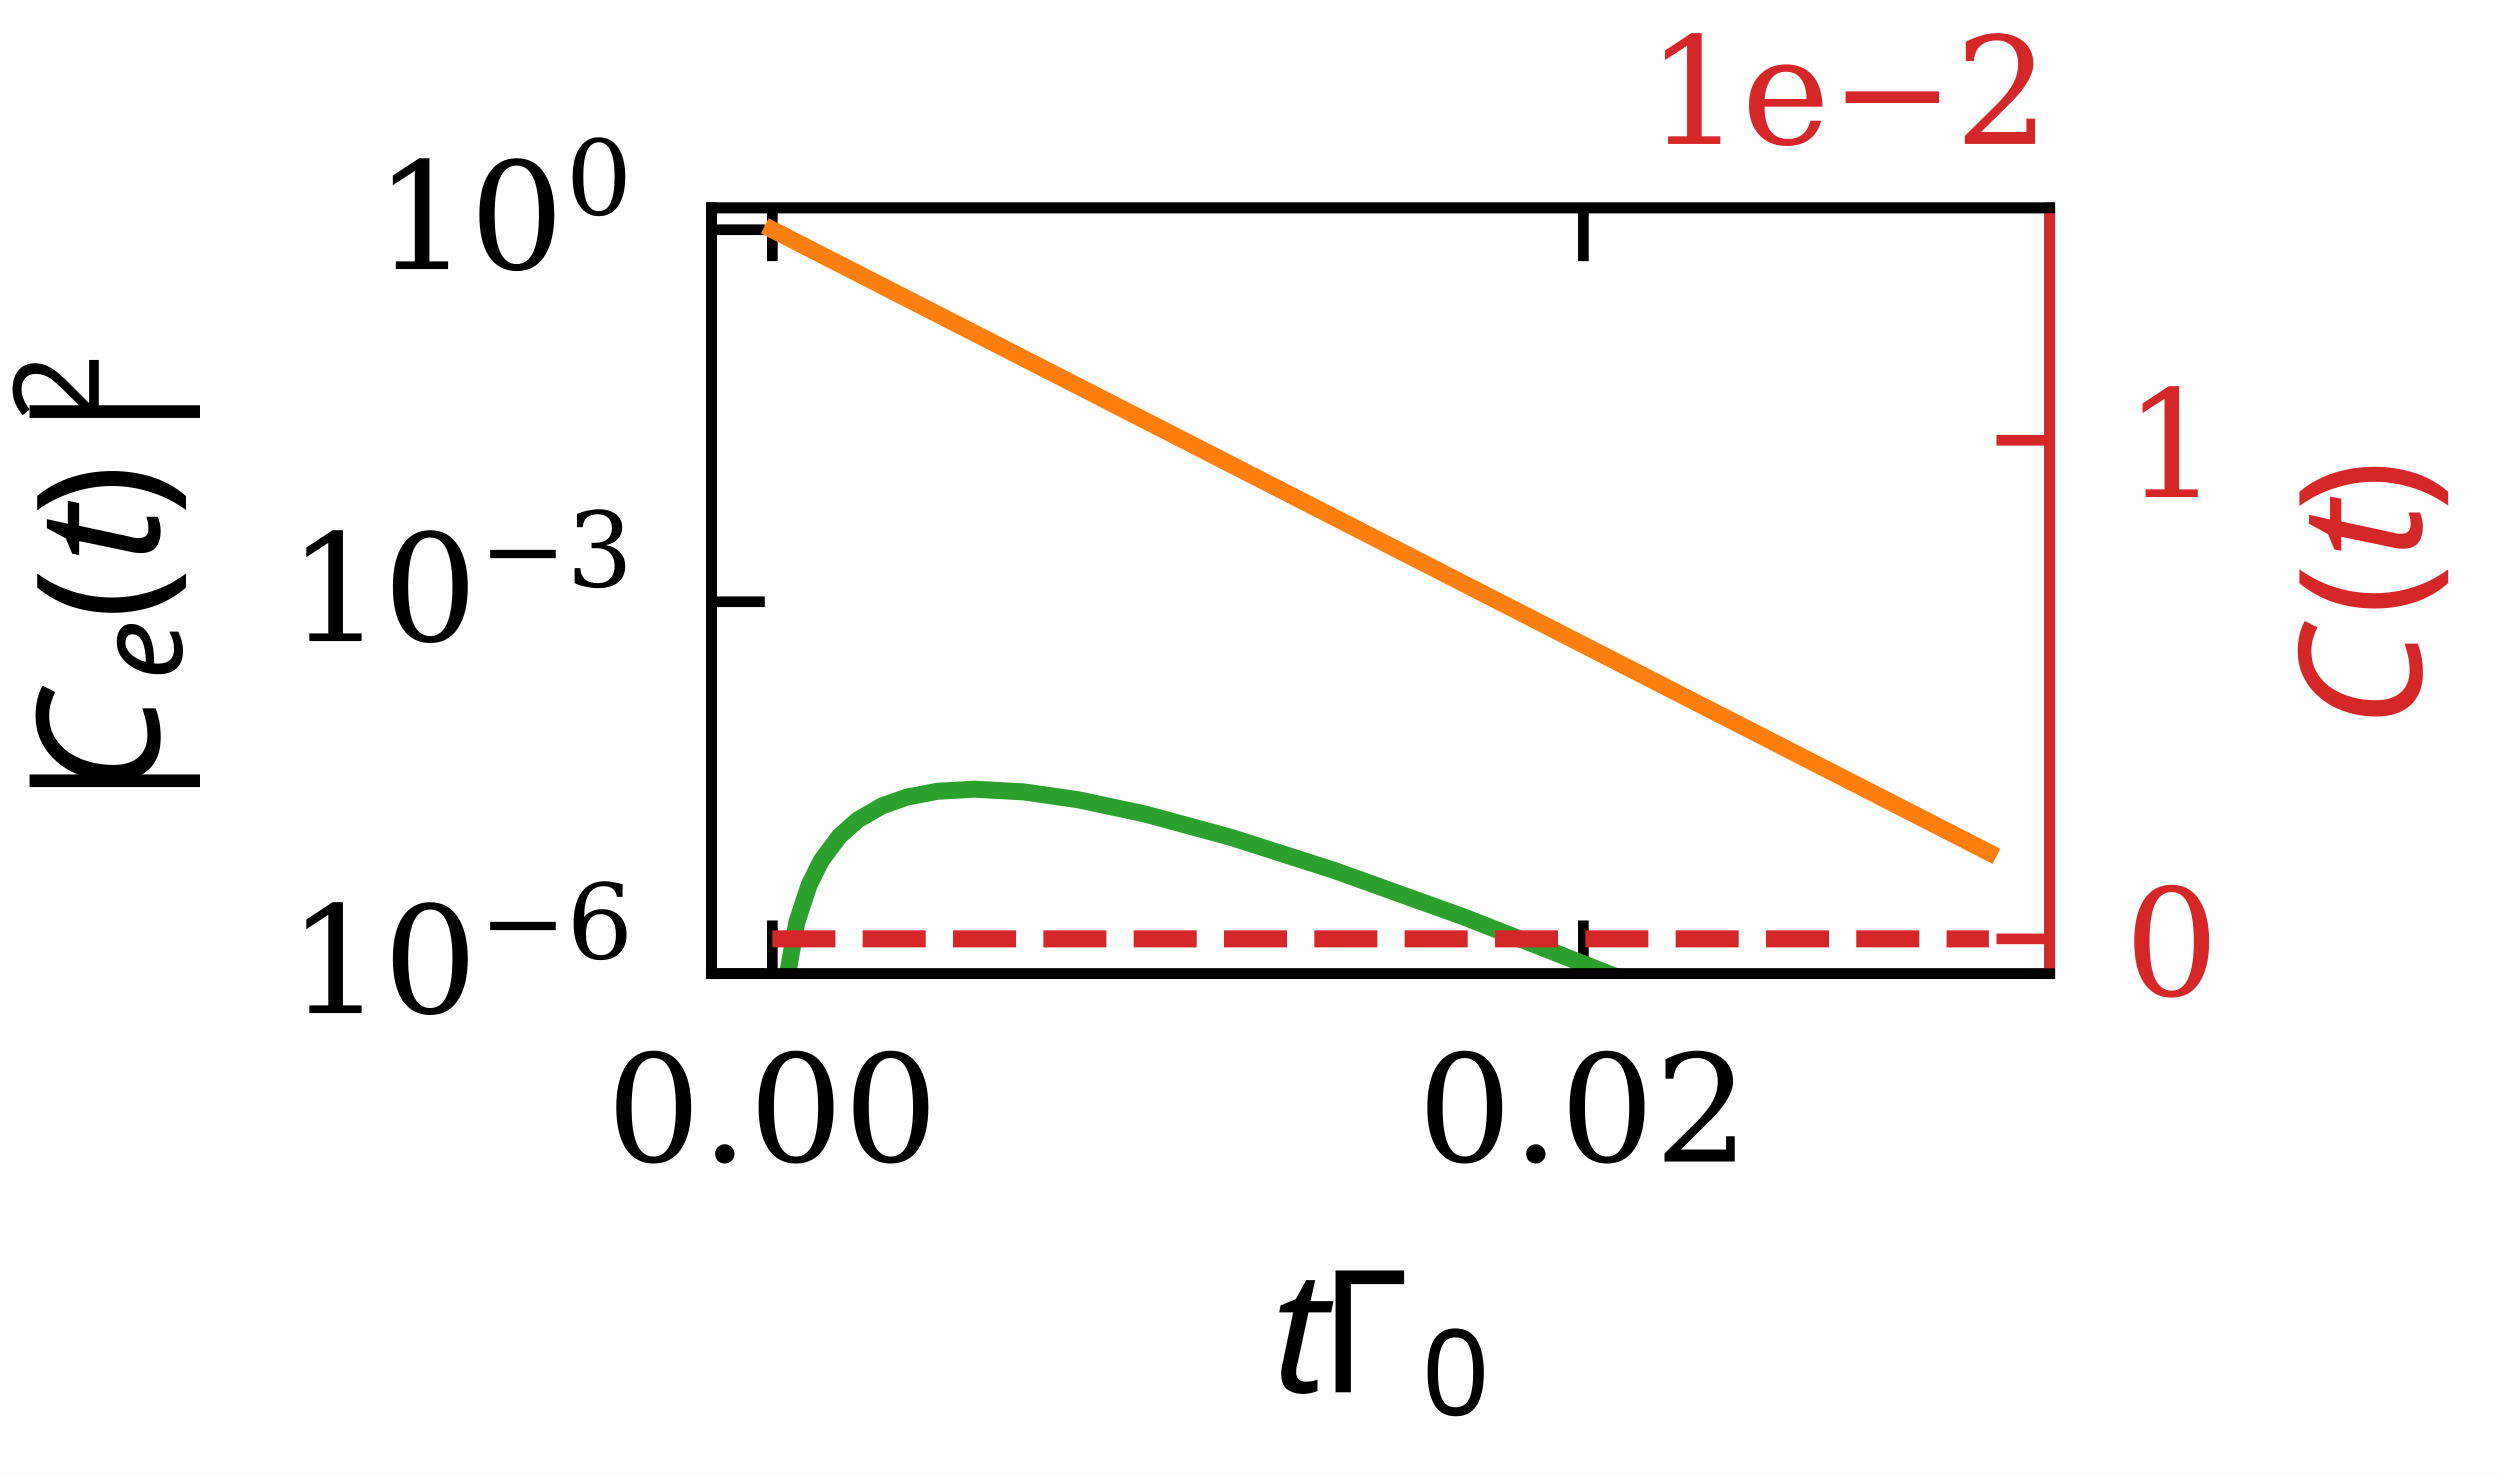
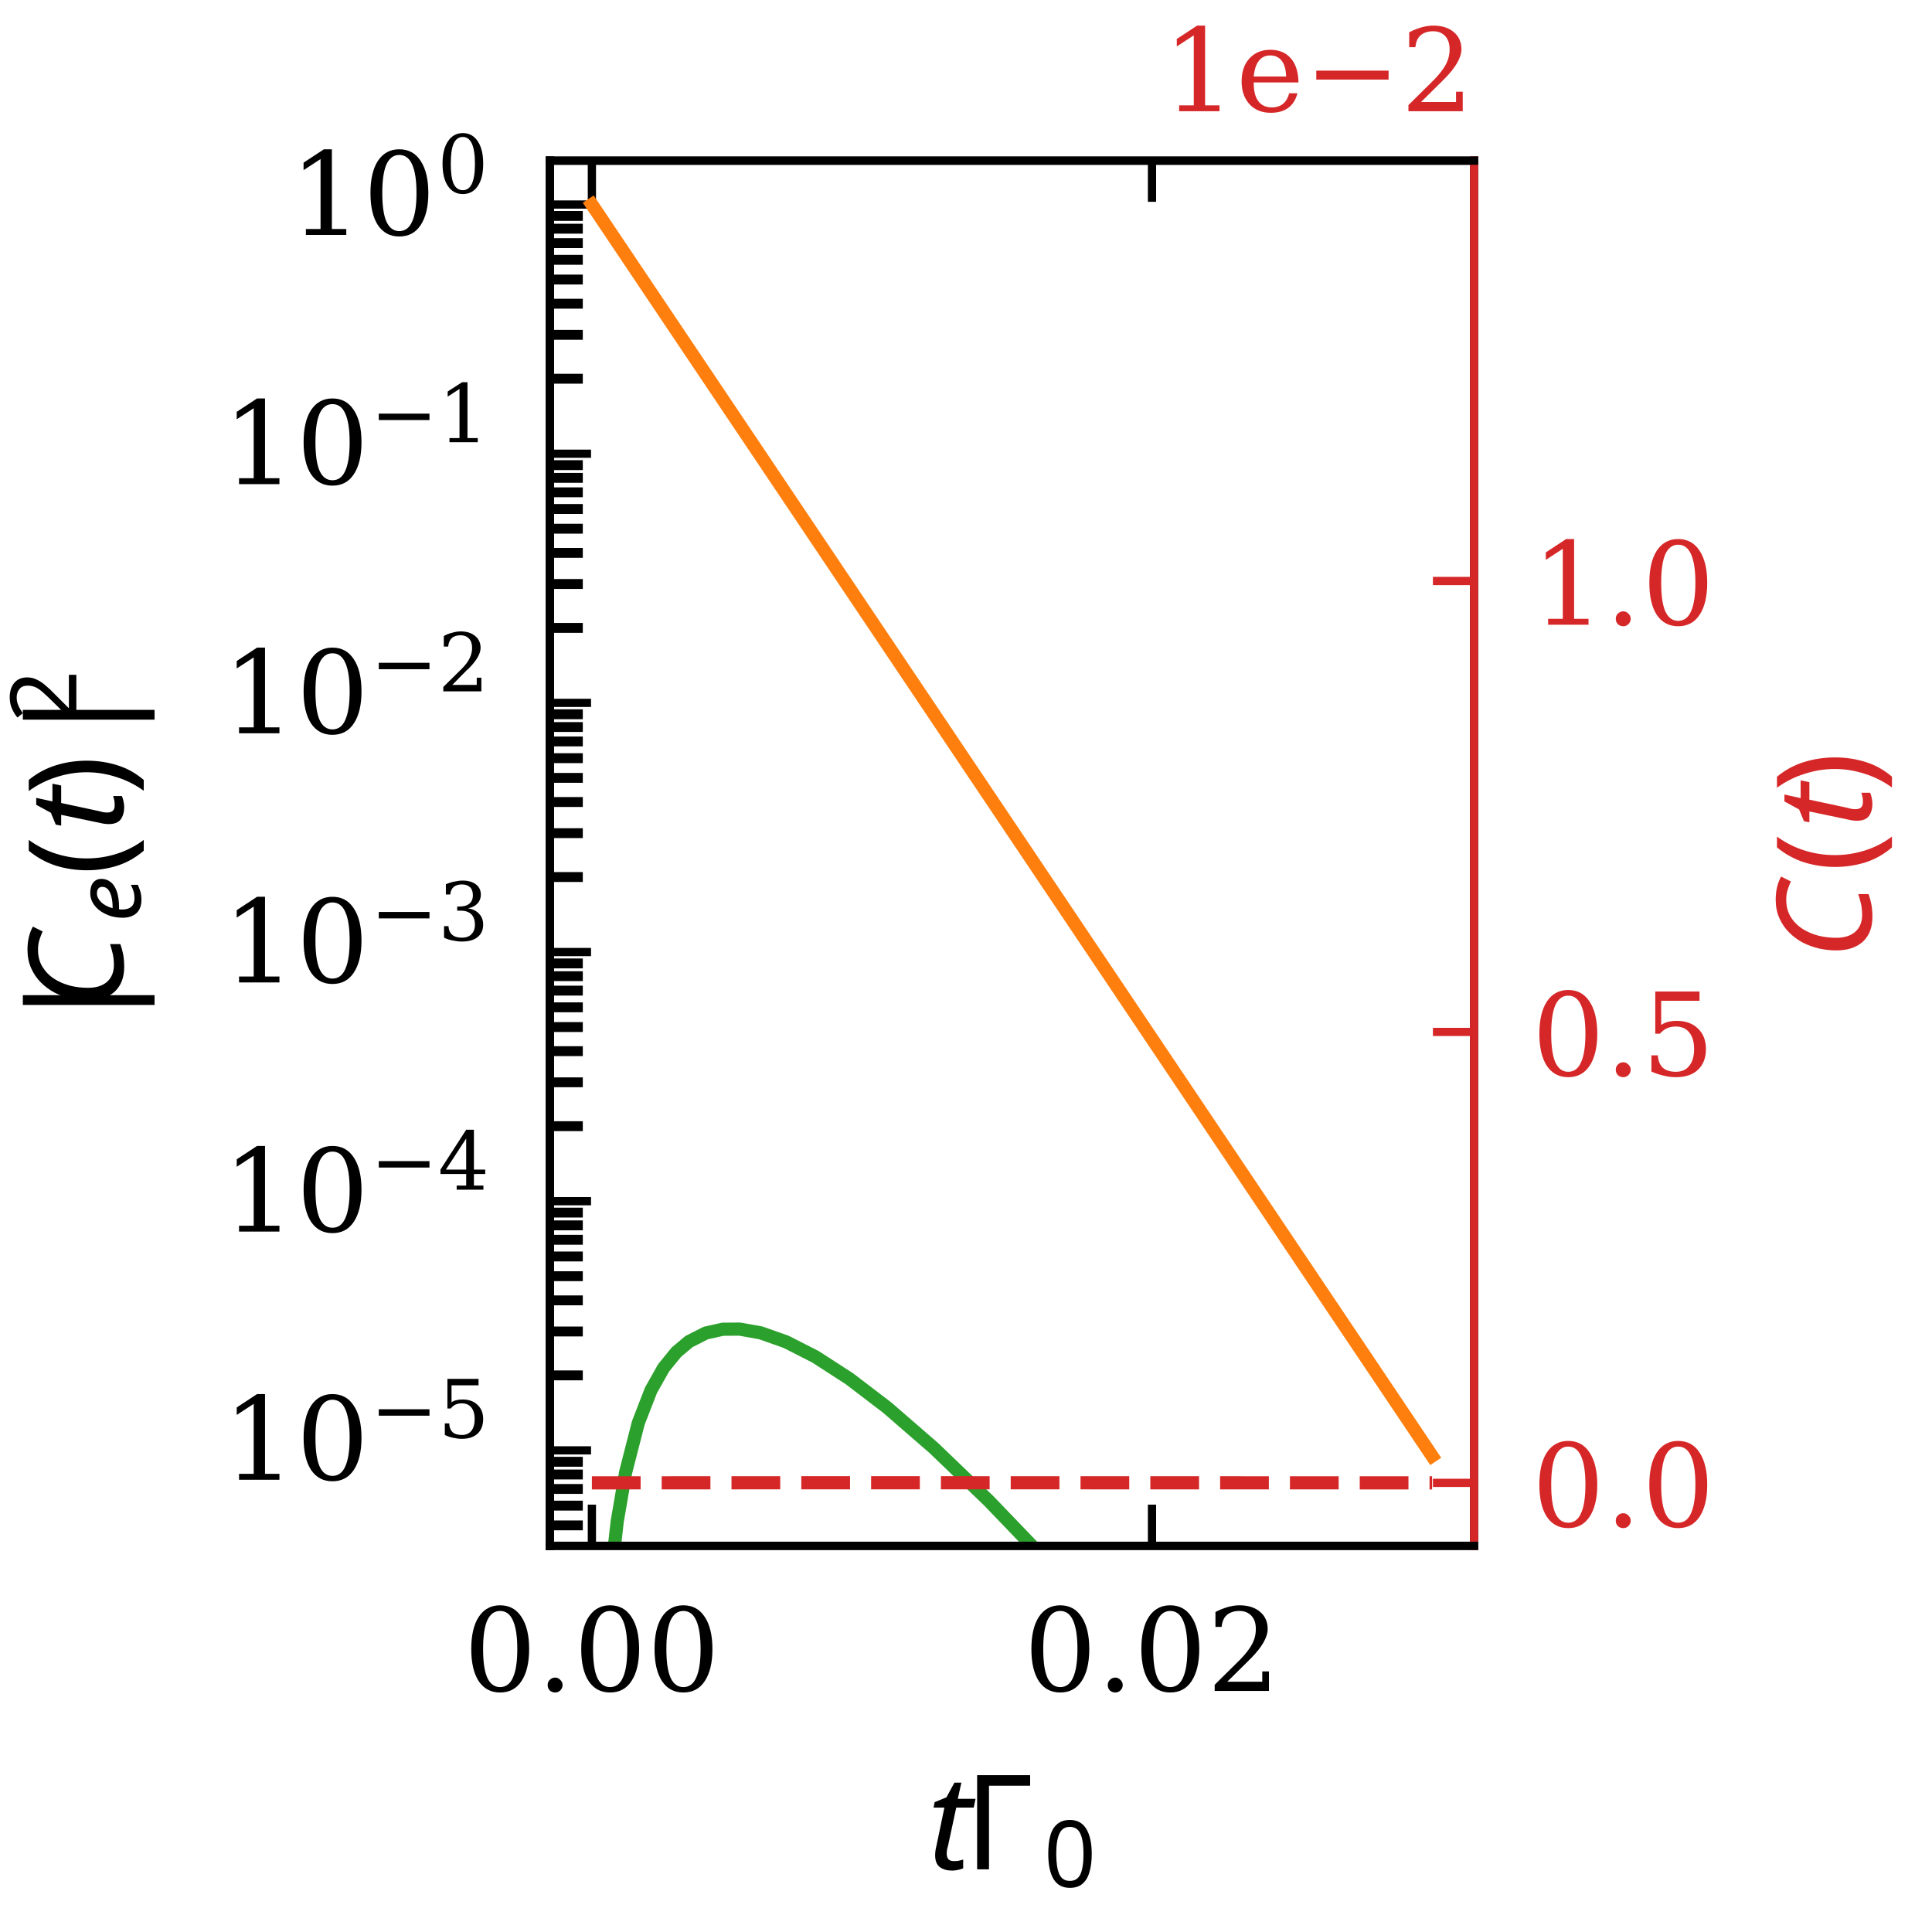
- <svg xmlns="http://www.w3.org/2000/svg" xmlns:xlink="http://www.w3.org/1999/xlink" width="117.352pt" height="69.163pt" viewBox="0 0 117.352 69.163" version="1.1">
+ <svg xmlns="http://www.w3.org/2000/svg" xmlns:xlink="http://www.w3.org/1999/xlink" width="117.352pt" height="117.352pt" viewBox="0 0 117.352 117.352" version="1.1">
  <defs>
    <style type="text/css">*{stroke-linejoin: round; stroke-linecap: butt}</style>
  </defs>
  <g id="figure_1">
    <g id="patch_1">
-       <path d="M 0 69.163  L 117.352 69.163  L 117.352 0  L 0 0  z " style="fill: #ffffff" />
+       <path d="M 0 117.352  L 117.352 117.352  L 117.352 0  L 0 0  z " style="fill: #ffffff" />
    </g>
    <g id="axes_1">
      <g id="patch_2">
-         <path d="M 33.4 45.706  L 96.216 45.706  L 96.216 9.759  L 33.4 9.759  z " style="fill: #ffffff" />
+         <path d="M 33.4 93.895  L 89.537 93.895  L 89.537 9.759  L 33.4 9.759  z " style="fill: #ffffff" />
      </g>
      <g id="matplotlib.axis_1">
        <g id="xtick_1">
          <g id="line2d_1">
            <defs>
-               <path id="mae0429354d" d="M 0 0  L 0 -2.5  " style="stroke: #000000; stroke-width: 0.5" />
+               <path id="m7c27efec84" d="M 0 0  L 0 -2.5  " style="stroke: #000000; stroke-width: 0.5" />
            </defs>
            <g>
-               <use xlink:href="#mae0429354d" x="36.255" y="45.706" style="stroke: #000000; stroke-width: 0.5" />
+               <use xlink:href="#m7c27efec84" x="35.952" y="93.895" style="stroke: #000000; stroke-width: 0.5" />
            </g>
          </g>
          <g id="line2d_2">
            <defs>
-               <path id="m08dad3e7e3" d="M 0 0  L 0 2.5  " style="stroke: #000000; stroke-width: 0.5" />
+               <path id="m1be0104ac9" d="M 0 0  L 0 2.5  " style="stroke: #000000; stroke-width: 0.5" />
            </defs>
            <g>
-               <use xlink:href="#m08dad3e7e3" x="36.255" y="9.759" style="stroke: #000000; stroke-width: 0.5" />
+               <use xlink:href="#m1be0104ac9" x="35.952" y="9.759" style="stroke: #000000; stroke-width: 0.5" />
            </g>
          </g>
          <g id="text_1">
-             <text style="font-size: 7px; font-family: 'DejaVu Serif', 'Bitstream Vera Serif', 'Computer Modern Roman', 'New Century Schoolbook', 'Century Schoolbook L', 'Utopia', 'ITC Bookman', 'Bookman', 'Nimbus Roman No9 L', 'Times New Roman', 'Times', 'Palatino', 'Charter', serif; text-anchor: middle" x="36.255" y="54.525" transform="rotate(-0 36.25526 54.5247)">0.00</text>
+             <text style="font-size: 7px; font-family: 'DejaVu Serif', 'Bitstream Vera Serif', 'Computer Modern Roman', 'New Century Schoolbook', 'Century Schoolbook L', 'Utopia', 'ITC Bookman', 'Bookman', 'Nimbus Roman No9 L', 'Times New Roman', 'Times', 'Palatino', 'Charter', serif; text-anchor: middle" x="35.952" y="102.714" transform="rotate(-0 35.95169 102.7137)">0.00</text>
          </g>
        </g>
        <g id="xtick_2">
          <g id="line2d_3">
            <g>
-               <use xlink:href="#mae0429354d" x="74.325" y="45.706" style="stroke: #000000; stroke-width: 0.5" />
+               <use xlink:href="#m7c27efec84" x="69.974" y="93.895" style="stroke: #000000; stroke-width: 0.5" />
            </g>
          </g>
          <g id="line2d_4">
            <g>
-               <use xlink:href="#m08dad3e7e3" x="74.325" y="9.759" style="stroke: #000000; stroke-width: 0.5" />
+               <use xlink:href="#m1be0104ac9" x="69.974" y="9.759" style="stroke: #000000; stroke-width: 0.5" />
            </g>
          </g>
          <g id="text_2">
-             <text style="font-size: 7px; font-family: 'DejaVu Serif', 'Bitstream Vera Serif', 'Computer Modern Roman', 'New Century Schoolbook', 'Century Schoolbook L', 'Utopia', 'ITC Bookman', 'Bookman', 'Nimbus Roman No9 L', 'Times New Roman', 'Times', 'Palatino', 'Charter', serif; text-anchor: middle" x="74.325" y="54.525" transform="rotate(-0 74.32539 54.5247)">0.02</text>
+             <text style="font-size: 7px; font-family: 'DejaVu Serif', 'Bitstream Vera Serif', 'Computer Modern Roman', 'New Century Schoolbook', 'Century Schoolbook L', 'Utopia', 'ITC Bookman', 'Bookman', 'Nimbus Roman No9 L', 'Times New Roman', 'Times', 'Palatino', 'Charter', serif; text-anchor: middle" x="69.974" y="102.714" transform="rotate(-0 69.97428 102.7137)">0.02</text>
          </g>
        </g>
        <g id="text_3">
-           <g transform="translate(59.68785 66.05924)">
+           <g transform="translate(56.34864 114.2482)">
            <text>
              <tspan x="0" y="-0.703" style="font-style: italic; font-size: 8px; font-family: 'STIXGeneral'">t</tspan>
              <tspan x="2.224" y="-0.703" style="font-size: 8px; font-family: 'STIXGeneral'">Γ</tspan>
              <tspan x="7.044" y="0.356" style="font-size: 5.6px; font-family: 'STIXGeneral'">0</tspan>
            </text>
          </g>
        </g>
      </g>
      <g id="matplotlib.axis_2">
        <g id="ytick_1">
          <g id="line2d_5">
            <defs>
-               <path id="mec3e54608f" d="M 0 0  L 2.5 0  " style="stroke: #000000; stroke-width: 0.5" />
+               <path id="mdebed729ce" d="M 0 0  L 2.5 0  " style="stroke: #000000; stroke-width: 0.5" />
            </defs>
            <g>
-               <use xlink:href="#mec3e54608f" x="33.4" y="45.706" style="stroke: #000000; stroke-width: 0.5" />
+               <use xlink:href="#mdebed729ce" x="33.4" y="88.097" style="stroke: #000000; stroke-width: 0.5" />
            </g>
          </g>
          <g id="text_4">
-             <g transform="translate(13.52 48.36525)">
+             <g transform="translate(13.52 90.7561)">
+               <text>
+                 <tspan x="0" y="-0.875" style="font-size: 7px; font-family: 'DejaVu Serif'">1</tspan>
+                 <tspan x="4.454" y="-0.875" style="font-size: 7px; font-family: 'DejaVu Serif'">0</tspan>
+                 <tspan x="8.971" y="-3.423" style="font-size: 4.9px; font-family: 'DejaVu Serif'">−</tspan>
+                 <tspan x="13.077" y="-3.423" style="font-size: 4.9px; font-family: 'DejaVu Serif'">5</tspan>
+               </text>
+             </g>
+           </g>
+         </g>
+         <g id="ytick_2">
+           <g id="line2d_6">
+             <g>
+               <use xlink:href="#mdebed729ce" x="33.4" y="72.962" style="stroke: #000000; stroke-width: 0.5" />
+             </g>
+           </g>
+           <g id="text_5">
+             <g transform="translate(13.52 75.62156)">
              <text>
                <tspan x="0" y="-0.809" style="font-size: 7px; font-family: 'DejaVu Serif'">1</tspan>
                <tspan x="4.454" y="-0.809" style="font-size: 7px; font-family: 'DejaVu Serif'">0</tspan>
                <tspan x="8.971" y="-3.358" style="font-size: 4.9px; font-family: 'DejaVu Serif'">−</tspan>
-                 <tspan x="13.077" y="-3.358" style="font-size: 4.9px; font-family: 'DejaVu Serif'">6</tspan>
+                 <tspan x="13.077" y="-3.358" style="font-size: 4.9px; font-family: 'DejaVu Serif'">4</tspan>
              </text>
            </g>
          </g>
        </g>
-         <g id="ytick_2">
-           <g id="line2d_6">
-             <g>
-               <use xlink:href="#mec3e54608f" x="33.4" y="28.245" style="stroke: #000000; stroke-width: 0.5" />
-             </g>
-           </g>
-           <g id="text_5">
-             <g transform="translate(13.52 30.90426)">
+         <g id="ytick_3">
+           <g id="line2d_7">
+             <g>
+               <use xlink:href="#mdebed729ce" x="33.4" y="57.828" style="stroke: #000000; stroke-width: 0.5" />
+             </g>
+           </g>
+           <g id="text_6">
+             <g transform="translate(13.52 60.48703)">
              <text>
                <tspan x="0" y="-0.809" style="font-size: 7px; font-family: 'DejaVu Serif'">1</tspan>
                <tspan x="4.454" y="-0.809" style="font-size: 7px; font-family: 'DejaVu Serif'">0</tspan>
                <tspan x="8.971" y="-3.358" style="font-size: 4.9px; font-family: 'DejaVu Serif'">−</tspan>
                <tspan x="13.077" y="-3.358" style="font-size: 4.9px; font-family: 'DejaVu Serif'">3</tspan>
              </text>
            </g>
          </g>
        </g>
-         <g id="ytick_3">
-           <g id="line2d_7">
-             <g>
-               <use xlink:href="#mec3e54608f" x="33.4" y="10.784" style="stroke: #000000; stroke-width: 0.5" />
-             </g>
-           </g>
-           <g id="text_6">
-             <g transform="translate(17.58 13.44327)">
+         <g id="ytick_4">
+           <g id="line2d_8">
+             <g>
+               <use xlink:href="#mdebed729ce" x="33.4" y="42.693" style="stroke: #000000; stroke-width: 0.5" />
+             </g>
+           </g>
+           <g id="text_7">
+             <g transform="translate(13.52 45.35249)">
+               <text>
+                 <tspan x="0" y="-0.809" style="font-size: 7px; font-family: 'DejaVu Serif'">1</tspan>
+                 <tspan x="4.454" y="-0.809" style="font-size: 7px; font-family: 'DejaVu Serif'">0</tspan>
+                 <tspan x="8.971" y="-3.358" style="font-size: 4.9px; font-family: 'DejaVu Serif'">−</tspan>
+                 <tspan x="13.077" y="-3.358" style="font-size: 4.9px; font-family: 'DejaVu Serif'">2</tspan>
+               </text>
+             </g>
+           </g>
+         </g>
+         <g id="ytick_5">
+           <g id="line2d_9">
+             <g>
+               <use xlink:href="#mdebed729ce" x="33.4" y="27.559" style="stroke: #000000; stroke-width: 0.5" />
+             </g>
+           </g>
+           <g id="text_8">
+             <g transform="translate(13.52 30.21795)">
+               <text>
+                 <tspan x="0" y="-0.809" style="font-size: 7px; font-family: 'DejaVu Serif'">1</tspan>
+                 <tspan x="4.454" y="-0.809" style="font-size: 7px; font-family: 'DejaVu Serif'">0</tspan>
+                 <tspan x="8.971" y="-3.358" style="font-size: 4.9px; font-family: 'DejaVu Serif'">−</tspan>
+                 <tspan x="13.077" y="-3.358" style="font-size: 4.9px; font-family: 'DejaVu Serif'">1</tspan>
+               </text>
+             </g>
+           </g>
+         </g>
+         <g id="ytick_6">
+           <g id="line2d_10">
+             <g>
+               <use xlink:href="#mdebed729ce" x="33.4" y="12.424" style="stroke: #000000; stroke-width: 0.5" />
+             </g>
+           </g>
+           <g id="text_9">
+             <g transform="translate(17.58 15.08342)">
              <text>
                <tspan x="0" y="-0.809" style="font-size: 7px; font-family: 'DejaVu Serif'">1</tspan>
                <tspan x="4.454" y="-0.809" style="font-size: 7px; font-family: 'DejaVu Serif'">0</tspan>
                <tspan x="8.971" y="-3.358" style="font-size: 4.9px; font-family: 'DejaVu Serif'">0</tspan>
              </text>
            </g>
          </g>
        </g>
-         <g id="text_7">
-           <g transform="translate(7.85625 38.85235) rotate(-90)">
+         <g id="ytick_7">
+           <g id="line2d_11">
+             <defs>
+               <path id="m75d31d3bf5" d="M 0 0  L 2 0  " style="stroke: #000000; stroke-width: 0.6" />
+             </defs>
+             <g>
+               <use xlink:href="#m75d31d3bf5" x="33.4" y="92.653" style="stroke: #000000; stroke-width: 0.6" />
+             </g>
+           </g>
+         </g>
+         <g id="ytick_8">
+           <g id="line2d_12">
+             <g>
+               <use xlink:href="#m75d31d3bf5" x="33.4" y="91.454" style="stroke: #000000; stroke-width: 0.6" />
+             </g>
+           </g>
+         </g>
+         <g id="ytick_9">
+           <g id="line2d_13">
+             <g>
+               <use xlink:href="#m75d31d3bf5" x="33.4" y="90.441" style="stroke: #000000; stroke-width: 0.6" />
+             </g>
+           </g>
+         </g>
+         <g id="ytick_10">
+           <g id="line2d_14">
+             <g>
+               <use xlink:href="#m75d31d3bf5" x="33.4" y="89.563" style="stroke: #000000; stroke-width: 0.6" />
+             </g>
+           </g>
+         </g>
+         <g id="ytick_11">
+           <g id="line2d_15">
+             <g>
+               <use xlink:href="#m75d31d3bf5" x="33.4" y="88.789" style="stroke: #000000; stroke-width: 0.6" />
+             </g>
+           </g>
+         </g>
+         <g id="ytick_12">
+           <g id="line2d_16">
+             <g>
+               <use xlink:href="#m75d31d3bf5" x="33.4" y="83.541" style="stroke: #000000; stroke-width: 0.6" />
+             </g>
+           </g>
+         </g>
+         <g id="ytick_13">
+           <g id="line2d_17">
+             <g>
+               <use xlink:href="#m75d31d3bf5" x="33.4" y="80.876" style="stroke: #000000; stroke-width: 0.6" />
+             </g>
+           </g>
+         </g>
+         <g id="ytick_14">
+           <g id="line2d_18">
+             <g>
+               <use xlink:href="#m75d31d3bf5" x="33.4" y="78.985" style="stroke: #000000; stroke-width: 0.6" />
+             </g>
+           </g>
+         </g>
+         <g id="ytick_15">
+           <g id="line2d_19">
+             <g>
+               <use xlink:href="#m75d31d3bf5" x="33.4" y="77.518" style="stroke: #000000; stroke-width: 0.6" />
+             </g>
+           </g>
+         </g>
+         <g id="ytick_16">
+           <g id="line2d_20">
+             <g>
+               <use xlink:href="#m75d31d3bf5" x="33.4" y="76.32" style="stroke: #000000; stroke-width: 0.6" />
+             </g>
+           </g>
+         </g>
+         <g id="ytick_17">
+           <g id="line2d_21">
+             <g>
+               <use xlink:href="#m75d31d3bf5" x="33.4" y="75.306" style="stroke: #000000; stroke-width: 0.6" />
+             </g>
+           </g>
+         </g>
+         <g id="ytick_18">
+           <g id="line2d_22">
+             <g>
+               <use xlink:href="#m75d31d3bf5" x="33.4" y="74.429" style="stroke: #000000; stroke-width: 0.6" />
+             </g>
+           </g>
+         </g>
+         <g id="ytick_19">
+           <g id="line2d_23">
+             <g>
+               <use xlink:href="#m75d31d3bf5" x="33.4" y="73.655" style="stroke: #000000; stroke-width: 0.6" />
+             </g>
+           </g>
+         </g>
+         <g id="ytick_20">
+           <g id="line2d_24">
+             <g>
+               <use xlink:href="#m75d31d3bf5" x="33.4" y="68.406" style="stroke: #000000; stroke-width: 0.6" />
+             </g>
+           </g>
+         </g>
+         <g id="ytick_21">
+           <g id="line2d_25">
+             <g>
+               <use xlink:href="#m75d31d3bf5" x="33.4" y="65.741" style="stroke: #000000; stroke-width: 0.6" />
+             </g>
+           </g>
+         </g>
+         <g id="ytick_22">
+           <g id="line2d_26">
+             <g>
+               <use xlink:href="#m75d31d3bf5" x="33.4" y="63.85" style="stroke: #000000; stroke-width: 0.6" />
+             </g>
+           </g>
+         </g>
+         <g id="ytick_23">
+           <g id="line2d_27">
+             <g>
+               <use xlink:href="#m75d31d3bf5" x="33.4" y="62.384" style="stroke: #000000; stroke-width: 0.6" />
+             </g>
+           </g>
+         </g>
+         <g id="ytick_24">
+           <g id="line2d_28">
+             <g>
+               <use xlink:href="#m75d31d3bf5" x="33.4" y="61.185" style="stroke: #000000; stroke-width: 0.6" />
+             </g>
+           </g>
+         </g>
+         <g id="ytick_25">
+           <g id="line2d_29">
+             <g>
+               <use xlink:href="#m75d31d3bf5" x="33.4" y="60.172" style="stroke: #000000; stroke-width: 0.6" />
+             </g>
+           </g>
+         </g>
+         <g id="ytick_26">
+           <g id="line2d_30">
+             <g>
+               <use xlink:href="#m75d31d3bf5" x="33.4" y="59.294" style="stroke: #000000; stroke-width: 0.6" />
+             </g>
+           </g>
+         </g>
+         <g id="ytick_27">
+           <g id="line2d_31">
+             <g>
+               <use xlink:href="#m75d31d3bf5" x="33.4" y="58.52" style="stroke: #000000; stroke-width: 0.6" />
+             </g>
+           </g>
+         </g>
+         <g id="ytick_28">
+           <g id="line2d_32">
+             <g>
+               <use xlink:href="#m75d31d3bf5" x="33.4" y="53.272" style="stroke: #000000; stroke-width: 0.6" />
+             </g>
+           </g>
+         </g>
+         <g id="ytick_29">
+           <g id="line2d_33">
+             <g>
+               <use xlink:href="#m75d31d3bf5" x="33.4" y="50.607" style="stroke: #000000; stroke-width: 0.6" />
+             </g>
+           </g>
+         </g>
+         <g id="ytick_30">
+           <g id="line2d_34">
+             <g>
+               <use xlink:href="#m75d31d3bf5" x="33.4" y="48.716" style="stroke: #000000; stroke-width: 0.6" />
+             </g>
+           </g>
+         </g>
+         <g id="ytick_31">
+           <g id="line2d_35">
+             <g>
+               <use xlink:href="#m75d31d3bf5" x="33.4" y="47.249" style="stroke: #000000; stroke-width: 0.6" />
+             </g>
+           </g>
+         </g>
+         <g id="ytick_32">
+           <g id="line2d_36">
+             <g>
+               <use xlink:href="#m75d31d3bf5" x="33.4" y="46.051" style="stroke: #000000; stroke-width: 0.6" />
+             </g>
+           </g>
+         </g>
+         <g id="ytick_33">
+           <g id="line2d_37">
+             <g>
+               <use xlink:href="#m75d31d3bf5" x="33.4" y="45.037" style="stroke: #000000; stroke-width: 0.6" />
+             </g>
+           </g>
+         </g>
+         <g id="ytick_34">
+           <g id="line2d_38">
+             <g>
+               <use xlink:href="#m75d31d3bf5" x="33.4" y="44.16" style="stroke: #000000; stroke-width: 0.6" />
+             </g>
+           </g>
+         </g>
+         <g id="ytick_35">
+           <g id="line2d_39">
+             <g>
+               <use xlink:href="#m75d31d3bf5" x="33.4" y="43.386" style="stroke: #000000; stroke-width: 0.6" />
+             </g>
+           </g>
+         </g>
+         <g id="ytick_36">
+           <g id="line2d_40">
+             <g>
+               <use xlink:href="#m75d31d3bf5" x="33.4" y="38.137" style="stroke: #000000; stroke-width: 0.6" />
+             </g>
+           </g>
+         </g>
+         <g id="ytick_37">
+           <g id="line2d_41">
+             <g>
+               <use xlink:href="#m75d31d3bf5" x="33.4" y="35.472" style="stroke: #000000; stroke-width: 0.6" />
+             </g>
+           </g>
+         </g>
+         <g id="ytick_38">
+           <g id="line2d_42">
+             <g>
+               <use xlink:href="#m75d31d3bf5" x="33.4" y="33.581" style="stroke: #000000; stroke-width: 0.6" />
+             </g>
+           </g>
+         </g>
+         <g id="ytick_39">
+           <g id="line2d_43">
+             <g>
+               <use xlink:href="#m75d31d3bf5" x="33.4" y="32.114" style="stroke: #000000; stroke-width: 0.6" />
+             </g>
+           </g>
+         </g>
+         <g id="ytick_40">
+           <g id="line2d_44">
+             <g>
+               <use xlink:href="#m75d31d3bf5" x="33.4" y="30.916" style="stroke: #000000; stroke-width: 0.6" />
+             </g>
+           </g>
+         </g>
+         <g id="ytick_41">
+           <g id="line2d_45">
+             <g>
+               <use xlink:href="#m75d31d3bf5" x="33.4" y="29.903" style="stroke: #000000; stroke-width: 0.6" />
+             </g>
+           </g>
+         </g>
+         <g id="ytick_42">
+           <g id="line2d_46">
+             <g>
+               <use xlink:href="#m75d31d3bf5" x="33.4" y="29.025" style="stroke: #000000; stroke-width: 0.6" />
+             </g>
+           </g>
+         </g>
+         <g id="ytick_43">
+           <g id="line2d_47">
+             <g>
+               <use xlink:href="#m75d31d3bf5" x="33.4" y="28.251" style="stroke: #000000; stroke-width: 0.6" />
+             </g>
+           </g>
+         </g>
+         <g id="ytick_44">
+           <g id="line2d_48">
+             <g>
+               <use xlink:href="#m75d31d3bf5" x="33.4" y="23.003" style="stroke: #000000; stroke-width: 0.6" />
+             </g>
+           </g>
+         </g>
+         <g id="ytick_45">
+           <g id="line2d_49">
+             <g>
+               <use xlink:href="#m75d31d3bf5" x="33.4" y="20.337" style="stroke: #000000; stroke-width: 0.6" />
+             </g>
+           </g>
+         </g>
+         <g id="ytick_46">
+           <g id="line2d_50">
+             <g>
+               <use xlink:href="#m75d31d3bf5" x="33.4" y="18.447" style="stroke: #000000; stroke-width: 0.6" />
+             </g>
+           </g>
+         </g>
+         <g id="ytick_47">
+           <g id="line2d_51">
+             <g>
+               <use xlink:href="#m75d31d3bf5" x="33.4" y="16.98" style="stroke: #000000; stroke-width: 0.6" />
+             </g>
+           </g>
+         </g>
+         <g id="ytick_48">
+           <g id="line2d_52">
+             <g>
+               <use xlink:href="#m75d31d3bf5" x="33.4" y="15.782" style="stroke: #000000; stroke-width: 0.6" />
+             </g>
+           </g>
+         </g>
+         <g id="ytick_49">
+           <g id="line2d_53">
+             <g>
+               <use xlink:href="#m75d31d3bf5" x="33.4" y="14.768" style="stroke: #000000; stroke-width: 0.6" />
+             </g>
+           </g>
+         </g>
+         <g id="ytick_50">
+           <g id="line2d_54">
+             <g>
+               <use xlink:href="#m75d31d3bf5" x="33.4" y="13.891" style="stroke: #000000; stroke-width: 0.6" />
+             </g>
+           </g>
+         </g>
+         <g id="ytick_51">
+           <g id="line2d_55">
+             <g>
+               <use xlink:href="#m75d31d3bf5" x="33.4" y="13.116" style="stroke: #000000; stroke-width: 0.6" />
+             </g>
+           </g>
+         </g>
+         <g id="text_10">
+           <g transform="translate(7.85625 62.94684) rotate(-90)">
            <text>
              <tspan x="0" y="-0.391" style="font-size: 8px; font-family: 'STIXGeneral'">|</tspan>
              <tspan x="9.775" y="-0.391" style="font-size: 8px; font-family: 'STIXGeneral'">(</tspan>
              <tspan x="14.663" y="-0.391" style="font-size: 8px; font-family: 'STIXGeneral'">)</tspan>
              <tspan x="17.327" y="-0.391" style="font-size: 8px; font-family: 'STIXGeneral'">|</tspan>
              <tspan x="1.6" y="-0.391" style="font-style: italic; font-size: 8px; font-family: 'STIXGeneral'">C</tspan>
              <tspan x="12.439" y="-0.391" style="font-style: italic; font-size: 8px; font-family: 'STIXGeneral'">t</tspan>
              <tspan x="6.936" y="0.669" style="font-style: italic; font-size: 5.6px; font-family: 'STIXGeneral'">e</tspan>
              <tspan x="19.051" y="-3.216" style="font-size: 5.6px; font-family: 'STIXGeneral'">2</tspan>
            </text>
          </g>
        </g>
      </g>
-       <g id="line2d_8">
-         <path d="M 36.255 10.784  L 93.36 40.016  L 93.36 40.016  " clip-path="url(#pc8e3cb6f6b)" style="fill: none; stroke: #ff7f0e; stroke-width: 0.8; stroke-linecap: square" />
-       </g>
-       <g id="line2d_9">
-         <path d="M 36.504 70.163  L 36.542 49.878  L 36.829 46.505  L 37.403 43.295  L 37.977 41.547  L 38.551 40.396  L 39.412 39.243  L 40.273 38.481  L 41.421 37.82  L 42.568 37.416  L 44.003 37.144  L 45.725 37.045  L 48.021 37.169  L 50.603 37.539  L 53.76 38.213  L 57.777 39.305  L 62.656 40.867  L 68.682 43.032  L 76.143 45.953  L 85.613 49.911  L 93.36 53.293  L 93.36 53.293  " clip-path="url(#pc8e3cb6f6b)" style="fill: none; stroke: #2ca02c; stroke-width: 0.8; stroke-linecap: square" />
+       <g id="line2d_56">
+         <path d="M 35.952 12.424  L 86.986 88.437  L 86.986 88.437  " clip-path="url(#pa83580fe07)" style="fill: none; stroke: #ff7f0e; stroke-width: 0.8; stroke-linecap: square" />
+       </g>
+       <g id="line2d_57">
+         <path d="M 36.205 118.352  L 36.208 114.08  L 36.465 105.309  L 36.978 96.963  L 37.49 92.417  L 38.003 89.425  L 38.773 86.426  L 39.542 84.444  L 40.311 83.082  L 41.081 82.135  L 41.85 81.488  L 42.876 80.968  L 43.902 80.739  L 44.928 80.731  L 46.21 80.96  L 47.748 81.504  L 49.544 82.42  L 51.595 83.747  L 53.903 85.51  L 56.724 87.957  L 60.058 91.16  L 63.905 95.166  L 68.521 100.3  L 74.163 106.929  L 80.831 115.13  L 83.384 118.352  L 83.384 118.352  " clip-path="url(#pa83580fe07)" style="fill: none; stroke: #2ca02c; stroke-width: 0.8; stroke-linecap: square" />
      </g>
      <g id="patch_3">
-         <path d="M 33.4 45.706  L 33.4 9.759  " style="fill: none; stroke: #000000; stroke-width: 0.5; stroke-linejoin: miter; stroke-linecap: square" />
+         <path d="M 33.4 93.895  L 33.4 9.759  " style="fill: none; stroke: #000000; stroke-width: 0.5; stroke-linejoin: miter; stroke-linecap: square" />
      </g>
      <g id="patch_4">
-         <path d="M 96.216 45.706  L 96.216 9.759  " style="fill: none; stroke: #000000; stroke-width: 0.5; stroke-linejoin: miter; stroke-linecap: square" />
+         <path d="M 89.537 93.895  L 89.537 9.759  " style="fill: none; stroke: #000000; stroke-width: 0.5; stroke-linejoin: miter; stroke-linecap: square" />
      </g>
      <g id="patch_5">
-         <path d="M 33.4 45.706  L 96.216 45.706  " style="fill: none; stroke: #000000; stroke-width: 0.5; stroke-linejoin: miter; stroke-linecap: square" />
+         <path d="M 33.4 93.895  L 89.537 93.895  " style="fill: none; stroke: #000000; stroke-width: 0.5; stroke-linejoin: miter; stroke-linecap: square" />
      </g>
      <g id="patch_6">
-         <path d="M 33.4 9.759  L 96.216 9.759  " style="fill: none; stroke: #000000; stroke-width: 0.5; stroke-linejoin: miter; stroke-linecap: square" />
+         <path d="M 33.4 9.759  L 89.537 9.759  " style="fill: none; stroke: #000000; stroke-width: 0.5; stroke-linejoin: miter; stroke-linecap: square" />
      </g>
    </g>
    <g id="axes_2">
      <g id="matplotlib.axis_3">
-         <g id="ytick_4">
-           <g id="line2d_10">
+         <g id="ytick_52">
+           <g id="line2d_58">
            <defs>
-               <path id="md807ad39a7" d="M 0 0  L -2.5 0  " style="stroke: #d62728; stroke-width: 0.5" />
+               <path id="mfae67a4d1f" d="M 0 0  L -2.5 0  " style="stroke: #d62728; stroke-width: 0.5" />
            </defs>
            <g>
-               <use xlink:href="#md807ad39a7" x="96.216" y="44.072" style="fill: #d62728; stroke: #d62728; stroke-width: 0.5" />
-             </g>
-           </g>
-           <g id="text_8">
-             <text style="font-size: 7px; font-family: 'DejaVu Serif', 'Bitstream Vera Serif', 'Computer Modern Roman', 'New Century Schoolbook', 'Century Schoolbook L', 'Utopia', 'ITC Bookman', 'Bookman', 'Nimbus Roman No9 L', 'Times New Roman', 'Times', 'Palatino', 'Charter', serif; text-anchor: start; fill: #d62728" x="99.716" y="46.731" transform="rotate(-0 99.71571 46.7313)">0</text>
-           </g>
-         </g>
-         <g id="ytick_5">
-           <g id="line2d_11">
-             <g>
-               <use xlink:href="#md807ad39a7" x="96.216" y="20.666" style="fill: #d62728; stroke: #d62728; stroke-width: 0.5" />
-             </g>
-           </g>
-           <g id="text_9">
-             <text style="font-size: 7px; font-family: 'DejaVu Serif', 'Bitstream Vera Serif', 'Computer Modern Roman', 'New Century Schoolbook', 'Century Schoolbook L', 'Utopia', 'ITC Bookman', 'Bookman', 'Nimbus Roman No9 L', 'Times New Roman', 'Times', 'Palatino', 'Charter', serif; text-anchor: start; fill: #d62728" x="99.716" y="23.326" transform="rotate(-0 99.71571 23.32593)">1</text>
-           </g>
-         </g>
-         <g id="text_10">
-           <g style="fill: #d62728" transform="translate(114.2482 34.21235) rotate(-90)">
+               <use xlink:href="#mfae67a4d1f" x="89.537" y="90.07" style="fill: #d62728; stroke: #d62728; stroke-width: 0.5" />
+             </g>
+           </g>
+           <g id="text_11">
+             <text style="font-size: 7px; font-family: 'DejaVu Serif', 'Bitstream Vera Serif', 'Computer Modern Roman', 'New Century Schoolbook', 'Century Schoolbook L', 'Utopia', 'ITC Bookman', 'Bookman', 'Nimbus Roman No9 L', 'Times New Roman', 'Times', 'Palatino', 'Charter', serif; text-anchor: start; fill: #d62728" x="93.037" y="92.73" transform="rotate(-0 93.03727 92.72987)">0.0</text>
+           </g>
+         </g>
+         <g id="ytick_53">
+           <g id="line2d_59">
+             <g>
+               <use xlink:href="#mfae67a4d1f" x="89.537" y="62.68" style="fill: #d62728; stroke: #d62728; stroke-width: 0.5" />
+             </g>
+           </g>
+           <g id="text_12">
+             <text style="font-size: 7px; font-family: 'DejaVu Serif', 'Bitstream Vera Serif', 'Computer Modern Roman', 'New Century Schoolbook', 'Century Schoolbook L', 'Utopia', 'ITC Bookman', 'Bookman', 'Nimbus Roman No9 L', 'Times New Roman', 'Times', 'Palatino', 'Charter', serif; text-anchor: start; fill: #d62728" x="93.037" y="65.339" transform="rotate(-0 93.03727 65.33903)">0.5</text>
+           </g>
+         </g>
+         <g id="ytick_54">
+           <g id="line2d_60">
+             <g>
+               <use xlink:href="#mfae67a4d1f" x="89.537" y="35.289" style="fill: #d62728; stroke: #d62728; stroke-width: 0.5" />
+             </g>
+           </g>
+           <g id="text_13">
+             <text style="font-size: 7px; font-family: 'DejaVu Serif', 'Bitstream Vera Serif', 'Computer Modern Roman', 'New Century Schoolbook', 'Century Schoolbook L', 'Utopia', 'ITC Bookman', 'Bookman', 'Nimbus Roman No9 L', 'Times New Roman', 'Times', 'Palatino', 'Charter', serif; text-anchor: start; fill: #d62728" x="93.037" y="37.948" transform="rotate(-0 93.03727 37.94819)">1.0</text>
+           </g>
+         </g>
+         <g id="text_14">
+           <g style="fill: #d62728" transform="translate(114.2482 58.30684) rotate(-90)">
            <text>
              <tspan x="0" y="-0.594" style="font-style: italic; font-size: 8px; font-family: 'STIXGeneral'; fill: #d62728">C</tspan>
              <tspan x="8" y="-0.594" style="font-style: italic; font-size: 8px; font-family: 'STIXGeneral'; fill: #d62728">t</tspan>
              <tspan x="5.336" y="-0.594" style="font-size: 8px; font-family: 'STIXGeneral'; fill: #d62728">(</tspan>
              <tspan x="10.224" y="-0.594" style="font-size: 8px; font-family: 'STIXGeneral'; fill: #d62728">)</tspan>
            </text>
          </g>
        </g>
-         <g id="text_11">
-           <text style="font-size: 7px; font-family: 'DejaVu Serif', 'Bitstream Vera Serif', 'Computer Modern Roman', 'New Century Schoolbook', 'Century Schoolbook L', 'Utopia', 'ITC Bookman', 'Bookman', 'Nimbus Roman No9 L', 'Times New Roman', 'Times', 'Palatino', 'Charter', serif; text-anchor: end; fill: #d62728" x="96.216" y="6.759" transform="rotate(-0 96.21571 6.758906)">1e−2</text>
-         </g>
-       </g>
-       <g id="line2d_12">
-         <path d="M 36.255 44.072  L 73.847 44.072  L 93.36 44.072  L 93.36 44.072  " clip-path="url(#pc8e3cb6f6b)" style="fill: none; stroke-dasharray: 2.96,1.28; stroke-dashoffset: 0; stroke: #d62728; stroke-width: 0.8" />
+         <g id="text_15">
+           <text style="font-size: 7px; font-family: 'DejaVu Serif', 'Bitstream Vera Serif', 'Computer Modern Roman', 'New Century Schoolbook', 'Century Schoolbook L', 'Utopia', 'ITC Bookman', 'Bookman', 'Nimbus Roman No9 L', 'Times New Roman', 'Times', 'Palatino', 'Charter', serif; text-anchor: end; fill: #d62728" x="89.537" y="6.759" transform="rotate(-0 89.53727 6.758906)">1e−2</text>
+         </g>
+       </g>
+       <g id="line2d_61">
+         <path d="M 35.952 90.07  L 51.082 90.063  L 86.986 90.07  L 86.986 90.07  " clip-path="url(#pa83580fe07)" style="fill: none; stroke-dasharray: 2.96,1.28; stroke-dashoffset: 0; stroke: #d62728; stroke-width: 0.8" />
      </g>
      <g id="patch_7">
-         <path d="M 33.4 45.706  L 33.4 9.759  " style="fill: none; stroke: #000000; stroke-width: 0.5; stroke-linejoin: miter; stroke-linecap: square" />
+         <path d="M 33.4 93.895  L 33.4 9.759  " style="fill: none; stroke: #000000; stroke-width: 0.5; stroke-linejoin: miter; stroke-linecap: square" />
      </g>
      <g id="patch_8">
-         <path d="M 96.216 45.706  L 96.216 9.759  " style="fill: none; stroke: #d62728; stroke-width: 0.5; stroke-linejoin: miter; stroke-linecap: square" />
+         <path d="M 89.537 93.895  L 89.537 9.759  " style="fill: none; stroke: #d62728; stroke-width: 0.5; stroke-linejoin: miter; stroke-linecap: square" />
      </g>
      <g id="patch_9">
-         <path d="M 33.4 45.706  L 96.216 45.706  " style="fill: none; stroke: #000000; stroke-width: 0.5; stroke-linejoin: miter; stroke-linecap: square" />
+         <path d="M 33.4 93.895  L 89.537 93.895  " style="fill: none; stroke: #000000; stroke-width: 0.5; stroke-linejoin: miter; stroke-linecap: square" />
      </g>
      <g id="patch_10">
-         <path d="M 33.4 9.759  L 96.216 9.759  " style="fill: none; stroke: #000000; stroke-width: 0.5; stroke-linejoin: miter; stroke-linecap: square" />
+         <path d="M 33.4 9.759  L 89.537 9.759  " style="fill: none; stroke: #000000; stroke-width: 0.5; stroke-linejoin: miter; stroke-linecap: square" />
      </g>
    </g>
  </g>
  <defs>
-     <clipPath id="pc8e3cb6f6b">
-       <rect x="33.4" y="9.759" width="62.816" height="35.947" />
+     <clipPath id="pa83580fe07">
+       <rect x="33.4" y="9.759" width="56.137" height="84.136" />
    </clipPath>
  </defs>
</svg>
